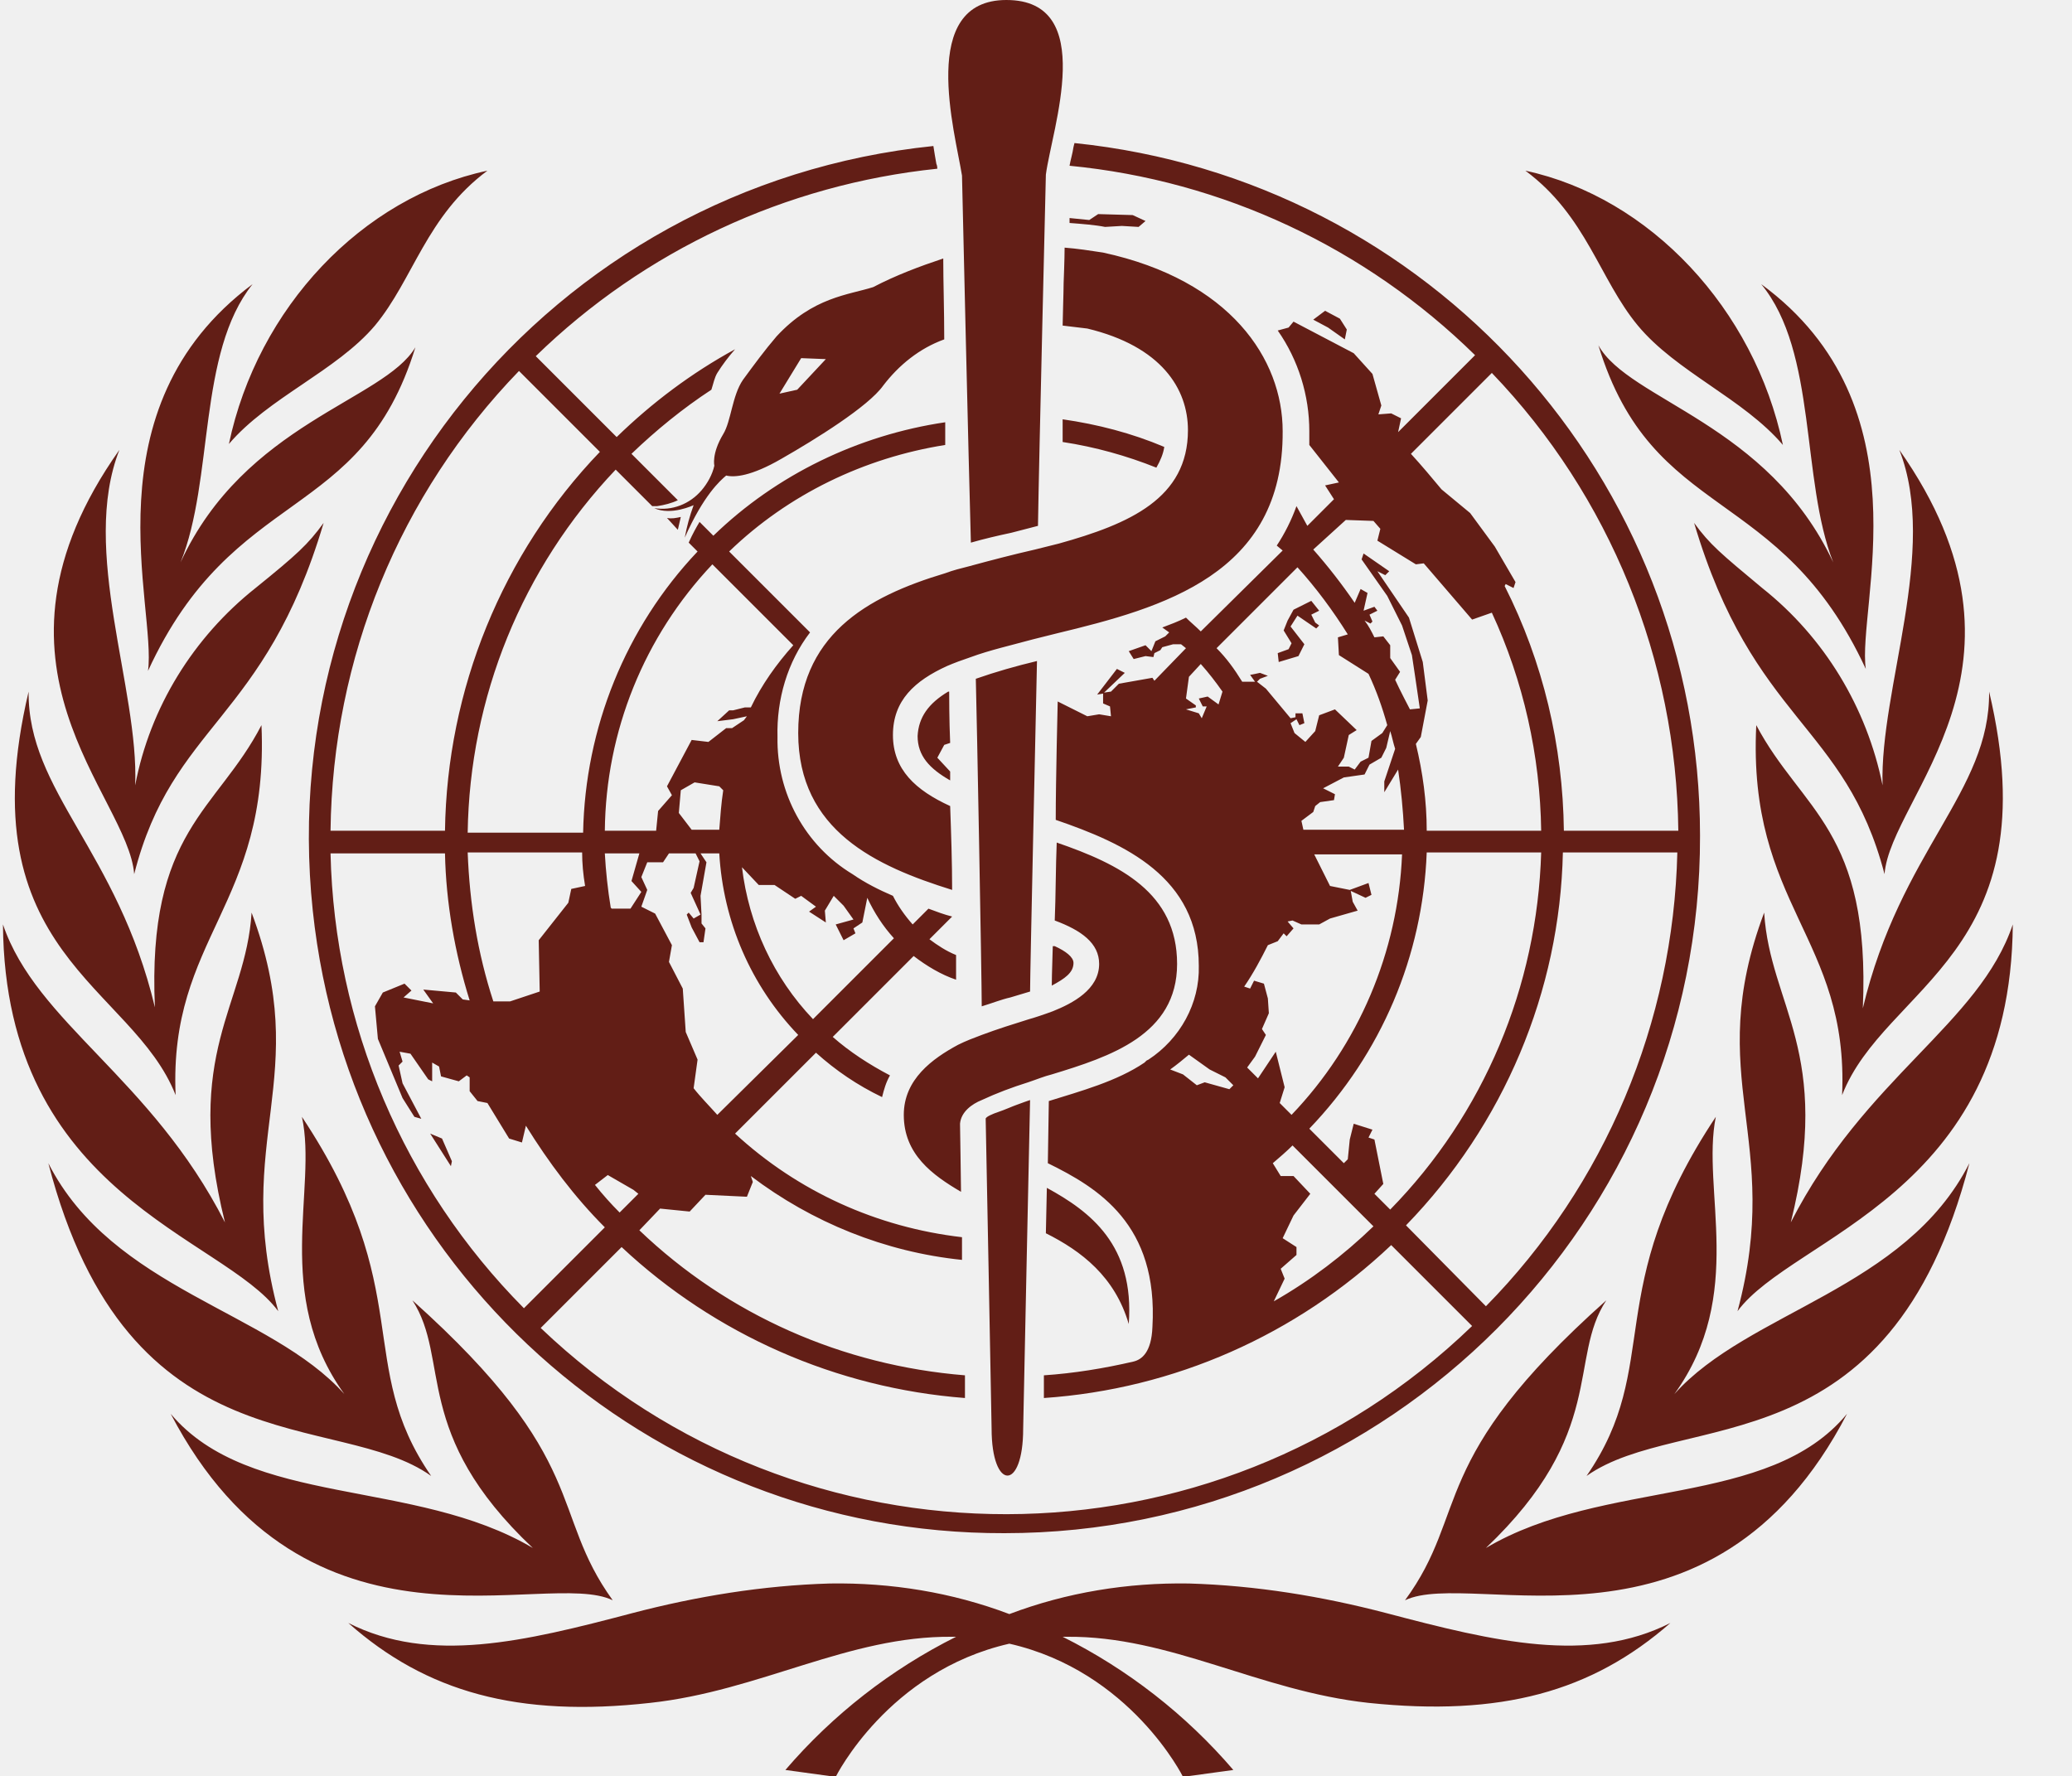
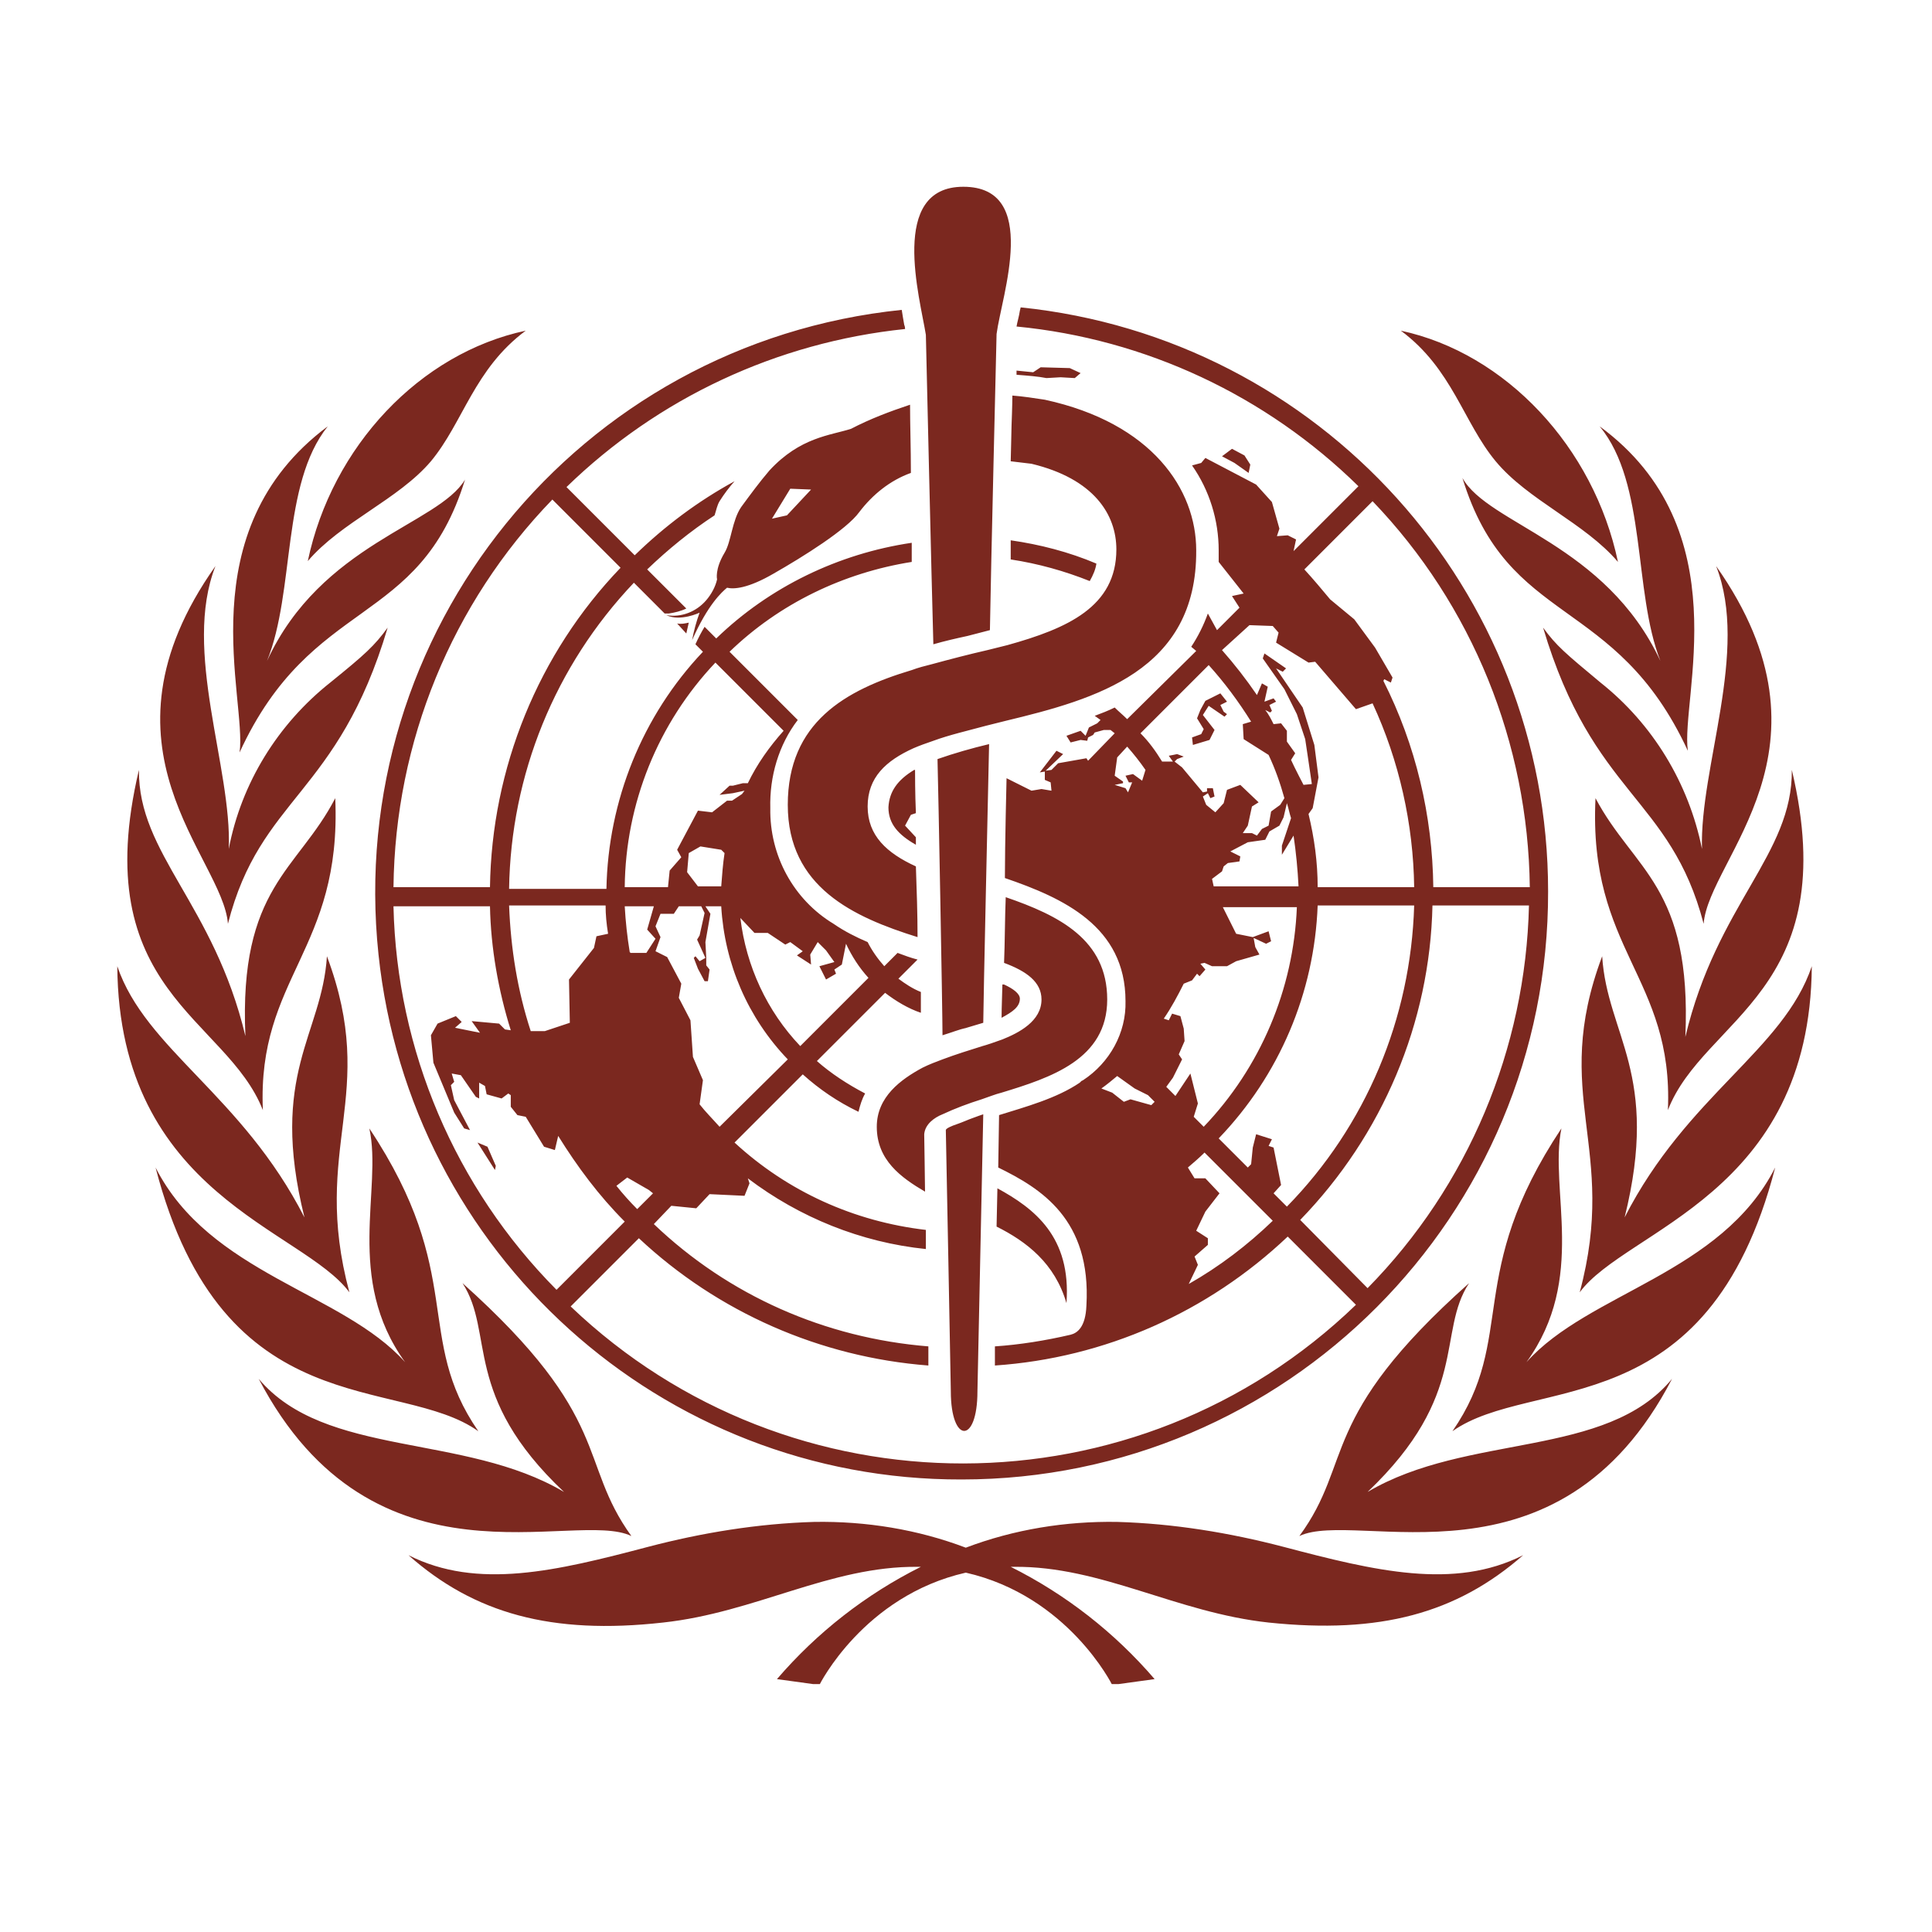
- <svg xmlns="http://www.w3.org/2000/svg" viewBox="0 0 210 180">
-   <path d="M102 0c-9 0-5.2 13.4-4.5 17.8 0 .2.7 30.3.9 37.2 1.4-.4 2.7-.7 4.1-1l2.7-.7c.1-6.7.8-35.4.8-35.6.6-4.6 5.3-17.7-4-17.7m-2.5 102c1-.3 2-.7 2.9-.9.7-.2 1.3-.4 2-.6 0-1.9.6-28.7.7-33.5-2.1.5-4.2 1.1-6.2 1.8.1 3.6.6 30.3.6 33.2m3.5 10c-.3.1-1.2.5-1.8.7s-1.3.5-1.3.7c0 0 .6 30.8.6 31.4 0 6.3 3.2 6.4 3.2 0 0-.4.7-33.3.7-33.3s-.9.3-1.4.5m-7.4-85.8c-2.4.8-4.8 1.7-7.1 2.9-2.5.8-6.1 1-9.8 5-1.2 1.4-2.3 2.9-3.4 4.4-1.1 1.6-1.2 4.2-2 5.5-1.2 2-.9 3.2-.9 3.2-.2.9-.7 1.8-1.3 2.5-1.2 1.4-3 2.1-4.8 1.8 1.7.8 4-.3 4-.3q-.6 1.65-.9 3.3c1.9-4.3 3.6-5.8 4.2-6.3.8.2 2.5.1 5.6-1.7 3.5-2 8.8-5.3 10.3-7.4 1.6-2.1 3.7-3.8 6.2-4.7 0-3-.1-5.8-.1-8.2M80.8 39.5l-1.8.4 2.2-3.6 2.5.1zM91.6 113c0 4 2.9 6.1 5.8 7.8 0-.7-.1-6.8-.1-6.9.1-1.2 1.2-2 2.2-2.4 1.5-.7 3.1-1.3 4.7-1.8.9-.3 1.6-.6 2.4-.8 5.9-1.8 12.7-4 12.7-11.2s-5.8-10.1-12.2-12.3c-.1 2.3-.1 5.6-.2 7.9 2.7 1 4.5 2.3 4.5 4.4 0 2.6-2.7 4-4.7 4.8-.8.3-2 .7-2.4.8-1.6.5-3.2 1-4.8 1.6-.8.3-1.6.6-2.4 1-2.6 1.4-5.5 3.5-5.5 7.1M130 43.7c0-7.3-5.3-15.3-18.2-18.1-1.3-.2-2.6-.4-3.9-.5 0 1.1-.1 3.6-.1 3.6 0 .8-.1 3.7-.1 4.3.8.1 1.7.2 2.5.3 7.5 1.8 10.2 6.1 10.2 10.3 0 6.9-5.9 9.5-13.1 11.5l-2.4.6c-2.2.5-4.5 1.1-6.7 1.7-.8.2-1.6.4-2.4.7-8 2.4-14.9 6.3-14.9 16.2s7.9 13.5 15.6 15.9c0-2.8-.1-5.7-.2-8.5-3.5-1.6-5.8-3.7-5.8-7.2s2.2-5.5 5.5-7q1.05-.45 2.4-.9c1.9-.7 4.1-1.2 6.3-1.8l2.4-.6c10.8-2.6 23-6 22.9-20.5M106 125c3.6 1.8 7 4.4 8.4 9.2.6-8-3.9-11.4-8.3-13.8zm60-92c3.9 4.7 10.7 7.4 14.7 12.1-2.9-13.8-13.5-25.1-26.1-27.8 6.2 4.6 7.5 11 11.4 15.7M15 68c8.7-18.9 21.6-14.9 27.1-32.8-3.2 5.4-17.3 7.7-23.8 21.8 3.4-8.4 1.7-21.2 7.3-28.2C8.7 41.4 15.9 61.6 15 68m15.6 45.2c1.6 7.3-3 18 4.3 28.1-7.5-8.4-23.5-10.6-30-23.4 8.1 31.3 29.3 24.9 38.8 31.7-7.8-11.3-1.4-18.8-13.1-36.4m-2.4 19.7c-4.7-17.5 3.6-23.6-2.7-40.4-.6 9.5-7 14.1-2.7 31.4C15.3 109.2 3.7 103.7.3 93.7c.2 27.5 22.3 31.6 27.9 39.2m33.9 29.3c-6.5-9-2.1-14.1-20.3-30.4 3.9 6-.1 13.5 12.2 25.1-12-7.1-28.7-4.1-36.7-13.6 13.8 26.4 38 15.6 44.8 18.9m88.5-5.3c12.3-11.7 8.3-19.2 12.2-25.1-18.3 16.3-13.8 21.4-20.4 30.4 6.9-3.3 31.1 7.5 44.8-18.9-7.9 9.6-24.6 6.5-36.6 13.6m19.1-15.6c7.3-10.1 2.7-20.7 4.2-28.1-11.7 17.6-5.3 25.1-13.1 36.4 9.6-6.8 30.7-.4 38.8-31.7-6.5 12.8-22.4 15-29.9 23.4m-29.2 22.2c-6.5-1.7-13.2-2.8-20-3-6.2-.1-12.4.9-18.2 3.1-5.8-2.2-12-3.2-18.2-3.1-6.8.2-13.5 1.3-20 3-11 2.9-20.5 5.2-28.8 1 7.9 7 17.2 9.6 30.6 8.1 11.1-1.2 20.1-6.8 30.6-6.7h.4c-6.6 3.3-12.5 7.9-17.3 13.5l5.1.7s5.3-10.7 17.6-13.5c12.3 2.8 17.6 13.5 17.6 13.5l5.1-.7c-4.8-5.6-10.7-10.2-17.3-13.5h.4c10.5-.1 19.5 5.5 30.6 6.7 13.4 1.4 22.6-1.1 30.6-8.1-8.3 4.2-17.8 1.9-28.8-1m-114-90c-4.5 8.7-11.6 10.7-10.8 28.6-3.8-15.9-12.9-21.9-12.8-32-6.3 26.6 10.5 29.7 14.9 40.9-.7-16 9.5-19.2 8.7-37.5M32.8 53c-1.6 2.2-2.7 3.2-6.9 6.6-6.3 5-10.7 12.1-12.2 20 .4-9.8-5.6-23.8-1.6-34-15.5 21.9.9 35 1.5 43C17.5 73.3 26.8 73.2 32.8 53m158 26.6c-1.6-7.9-5.9-15-12.2-20-4.2-3.5-5.3-4.4-6.9-6.6 6 20.2 15.3 20.3 19.3 35.6.6-7.9 17-21 1.5-43 4 10.2-2 24.2-1.7 34M204 93.7c-3.4 10.1-15 15.5-22.5 30.2 4.3-17.3-2.1-21.9-2.7-31.4-6.3 16.8 2 22.9-2.7 40.4 5.6-7.6 27.7-11.7 27.9-39.2m-26-20.2c-.9 18.3 9.4 21.5 8.7 37.5 4.3-11.1 21.2-14.3 14.9-40.9.1 10.2-9 16.1-12.8 32.1.8-18.1-6.2-20-10.8-28.7M38 33c3.9-4.7 5.2-11.1 11.4-15.7C36.7 20 26.1 31.2 23.2 45c4-4.7 10.9-7.4 14.8-12m124 2c5.5 18 18.4 14 27.1 32.8-.9-6.3 6.3-26.6-10.6-39 5.7 6.9 4 19.8 7.3 28.2-6.6-14.1-20.7-16.4-23.8-22m-44 10.3c-3.3-1.4-6.8-2.3-10.3-2.8v2.3c3.3.5 6.5 1.4 9.5 2.6.4-.7.7-1.4.8-2.1M115.4 23l.7-.6-1.3-.6-3.5-.1-.9.6-2-.2v.5c1.3.1 2.6.2 3.6.4l1.7-.1zm-6.6 74.6c0-.6-.8-1.2-1.9-1.7h-.2c0 .5-.1 2.8-.1 4 1.3-.7 2.2-1.3 2.2-2.3M68.7 53.7c.1-.4.2-.9.3-1.3-.5.1-.9.2-1.4.1zM52.6 37.6l8.2 8.2c-9.9 10.3-15.5 24.1-15.7 38.4H33.5c.2-17.5 7-34.1 19.1-46.6m-5 63.8-.7-.1-.7-.7-3.3-.3 1 1.4-3-.6.8-.7-.7-.7-2.2.9-.8 1.4.3 3.3 2.5 6 1.2 1.9.7.2-1.9-3.6-.4-1.8.4-.4-.3-1 1.1.2 1.8 2.6.4.2v-1.9l.7.4.2 1 1.8.5.8-.6.3.2v1.4l.8 1 1 .2 2.2 3.6 1.3.4.4-1.7c2.3 3.7 4.9 7.2 8 10.3l-8.2 8.2a67.67 67.67 0 0 1-19.6-46.1h11.6c.1 5 1 10.1 2.5 14.9m11.4-15c0 1.1.1 2.2.3 3.4l-1.4.3-.3 1.4-3 3.8.1 5.2-3 1H50c-1.6-4.9-2.4-9.9-2.6-15.1zm2.6 32.7 2.6 1.5.5.4-1.9 1.9c-.9-.9-1.7-1.8-2.5-2.8zm10.6-61.9 8.2 8.2c-1.7 1.9-3.2 4-4.3 6.3h-.6l-1.2.3h-.4l-1.2 1.1 1.6-.2 1.4-.3-.3.4-1.2.8h-.6l-1.8 1.4-1.7-.2-2.5 4.7.5.9-1.4 1.6-.2 2h-5.2c.1-10.1 4-19.7 10.9-27m8.4 33.9.6-.3 1.5 1.1-.7.5 1.7 1.1-.1-1.2.9-1.5 1 1 1 1.4-1.8.5.8 1.6 1.2-.7-.2-.5.9-.6.5-2.5c.7 1.5 1.6 2.9 2.7 4.1l-8.2 8.2c-4-4.2-6.5-9.6-7.2-15.4l1.7 1.8h1.6zm-11.8-8.7.2-2.3 1.4-.8 2.5.4.4.4c-.2 1.3-.3 2.7-.4 4h-2.8zm-3.8 8-1.1 1.7H62l-.1-.1c-.3-1.8-.5-3.7-.6-5.5h3.5l-.8 2.8zm7.7 22.6c-.8-.9-1.7-1.8-2.4-2.7l.4-2.9-1.2-2.8-.3-4.4-1.4-2.7.3-1.7-1.7-3.2-1.4-.7.6-1.7-.6-1.3.6-1.5h1.6l.6-.9h2.7l.4.8-.6 2.7-.3.5 1 2.2-.7.4-.5-.6-.2.2.5 1.3.8 1.5h.4l.2-1.4-.4-.5v-.9l-.1-1.9.6-3.4-.6-.9h1.9c.4 6.9 3.2 13.4 8 18.4zm69.8 11.2c9.9-10.2 15.6-23.7 15.9-37.8H170c-.4 17.2-7.3 33.7-19.4 46zm-3.2-3.2.9-1-.9-4.5-.6-.2.4-.8-1.9-.6-.4 1.6-.2 2-.4.4-3.5-3.5c7.3-7.6 11.5-17.5 11.9-28h11.6c-.4 13.6-5.8 26.5-15.3 36.2zm-10.2 10.9 1.1-2.3-.4-1 1.6-1.4v-.8l-1.4-.9 1.1-2.3 1.7-2.2-1.7-1.8h-1.3l-.8-1.3c.7-.6 1.4-1.2 2-1.8l8.2 8.2c-3 2.9-6.4 5.5-10.1 7.6m-1.6-22.6-1.1-1.1.8-1.1 1.1-2.2-.4-.6.7-1.6-.1-1.5-.4-1.5-1-.3-.4.8-.6-.2c.9-1.3 1.7-2.8 2.4-4.2l1-.4.6-.8.3.3.7-.8-.6-.7.5-.1.9.4h1.8l1.1-.6 2.8-.8-.5-.9-.2-1.1 1.5.7.6-.3-.3-1.2-1.9.7-2-.4-1.6-3.2h8.9c-.4 9.9-4.4 19.3-11.2 26.4l-1.2-1.2.5-1.6-.9-3.6zm-4.2-43.6 8.2-8.2c1.9 2.1 3.6 4.4 5.1 6.8l-1 .3.1 1.8 3 1.9c.8 1.7 1.4 3.4 1.9 5.2l-.5.8-1.1.8-.3 1.7-.8.4-.6.8-.6-.3h-1.1l.6-.9.5-2.3.8-.5-2.2-2.1-1.6.6-.4 1.6-1 1.1-1.1-.9-.4-1 .6-.4.3.6.5-.2-.2-1h-.7v.4l-.5.1-2.5-3-.9-.7.3-.3.8-.3-.8-.3s-.9.2-1 .2l.5.7h-1.3c-.8-1.3-1.6-2.4-2.6-3.4m1.3 44.7-2.5-.7-.8.3-1.4-1.1-1.3-.5c.7-.5 1.3-1 1.9-1.5l2.1 1.5 1.6.8.8.8zm-4.4-38.5 1-.2v-.2l-1-.7.3-2.2 1.2-1.3c.8.9 1.5 1.8 2.2 2.8l-.4 1.3-1.1-.8-.9.2.4.8h.4l-.5 1.2-.3-.5zm13.9 8 2.1-1.1 2.1-.3.5-1 1.2-.7.5-1 .4-1.7c.2.6.3 1.2.5 1.8l-1.1 3.3v1.1l1.4-2.3c.3 2 .5 4.1.6 6.1h-10.2l-.2-.9 1.2-.9.2-.6.5-.4 1.4-.2.1-.6zm2.3-27.2 2.8.1.7.8-.3 1.2 3.9 2.4.8-.1 4.9 5.7 2-.7c3.2 6.9 4.9 14.5 5 22.1h-11.6c0-3-.4-5.9-1.1-8.8l.5-.7.7-3.7-.5-3.9-1.4-4.5-3.2-4.7.8.4.4-.4-2.6-1.8-.2.6 2.6 3.7 1.5 3 1 3 .3 2 .5 3.4-1 .1s-1.1-2.1-1.5-3l.5-.8-1-1.4v-1.3l-.7-.9-.9.1c-.3-.6-.6-1.2-1-1.7l.6.3.2-.2-.3-.7.8-.4-.3-.4-1.1.4.4-1.8-.7-.4-.6 1.4q-1.95-2.85-4.2-5.4zm14.8-14.9c12 12.5 18.7 29.1 18.9 46.4h-11.6c-.1-8.6-2.1-17.1-6-24.8l.1-.2.8.4.2-.6-2.1-3.6L149 52l-2.9-2.4c-1-1.2-2-2.4-3.1-3.6zm-49.4 117.6c39 0 70.6-31.7 70.5-70.7 0-36.2-27.4-66.5-63.4-70.2l-.1.4c-.1.7-.3 1.3-.4 1.9 15.5 1.5 30 8.3 41.1 19.2l-7.8 7.8.3-1.4-1-.5-1.3.1.3-.9-.9-3.2-1.9-2.1-6.1-3.2-.5.6-1.1.3c2.1 3 3.2 6.6 3.2 10.2v1.4l3 3.8-1.4.3.9 1.4-2.7 2.7-1.1-2c-.5 1.4-1.2 2.8-2 4l.6.5-8.3 8.2c-.5-.5-1-.9-1.5-1.4-.8.4-1.6.7-2.4 1l.7.5-.4.4-1 .5-.4 1-.6-.6-1.7.6.5.8 1.2-.3.8.1.1-.4.6-.3.2-.3 1.1-.3h.8l.5.4L117 69l-.2-.3-3.4.6-.8.8-.7.1 2.1-2-.8-.4-2 2.6.6-.1v1l.7.3.1 1-1.2-.2-1.2.2-3-1.5s-.2 8-.2 12c7 2.4 14.5 5.8 14.5 14.8.1 3.8-1.9 7.4-5.1 9.5l-.2.1-.2.2c-2.8 1.9-6.5 2.9-9.7 3.9l-.1 6.3c5.1 2.5 11.2 6.2 10.6 16.6-.1 2.6-1.1 3.3-1.9 3.5-3 .7-6.1 1.2-9.1 1.4v2.3c13.2-.9 25.6-6.4 35.2-15.5l8.2 8.2c-26.3 25.4-68 25.4-94.4.2l8.2-8.2c9.5 8.9 21.8 14.3 34.8 15.3v-2.3c-12.4-1-24-6.1-33-14.7l2.1-2.2 3 .3 1.6-1.7 4.2.2.6-1.5-.2-.6c6.2 4.7 13.6 7.7 21.4 8.5v-2.3c-8.6-1-16.6-4.6-23-10.5l8.2-8.2c2 1.8 4.2 3.3 6.7 4.5.2-.8.4-1.5.8-2.2-2.1-1.1-4.1-2.4-5.8-3.9l8.2-8.2c1.3 1 2.8 1.9 4.3 2.4v-2.5c-1-.4-1.9-1-2.7-1.6l2.3-2.3c-.8-.2-1.6-.5-2.4-.8l-1.6 1.6c-.8-.9-1.5-1.9-2-2.9-1.4-.6-2.8-1.3-4.1-2.2-4.8-2.9-7.7-8.2-7.6-13.9-.1-3.8 1-7.6 3.3-10.6l-8.2-8.2c6-5.8 13.7-9.5 21.9-10.8v-2.3c-8.8 1.3-17.1 5.3-23.5 11.5l-1.4-1.4c-.3.5-.7 1.2-1.1 2.1l.9.9c-7.3 7.7-11.4 17.9-11.6 28.5H47.4c.2-13.7 5.5-26.8 15-36.8l3.7 3.7h.5c.7-.1 1.5-.3 2.1-.6L64 46c2.5-2.4 5.2-4.6 8.1-6.5.2-.6.3-1.2.6-1.7q.75-1.2 1.8-2.4c-4.4 2.4-8.4 5.4-12 8.9l-8.2-8.2c11-10.7 25.3-17.4 40.7-19 0-.3-.1-.5-.1-.5-.1-.6-.2-1.1-.3-1.8-38.9 4-67 38.7-62.9 77.5 3.8 35.9 34 63.2 70.1 63.1m34.7-122-.7-1.1-1.5-.8-1.2.9 1.5.8 1.7 1.2zm-7 32.8.1.9 2-.6.6-1.2-1.4-1.8.7-1.1 1.9 1.3.3-.3-.4-.3-.4-.8.8-.4-.8-1-1.8.9-.6 1.1-.4 1 .8 1.3-.3.6zm-83.8 52 .1-.5-1-2.3-1.2-.5zM93 74.6c0 2 1.2 3.3 3.3 4.5v-.9L95 76.8l.7-1.3.6-.2c-.1-2.3-.1-4.8-.1-5.2h-.1c-2 1.2-3 2.6-3.1 4.5" fill="#621e16" />
+ <svg xmlns="http://www.w3.org/2000/svg" width="600" viewBox="0 0 450 450" height="600" version="1.0">
+   <defs>
+     <clipPath id="a">
+       <path d="M27 43.5h396v348.75H27Zm0 0" />
+     </clipPath>
+   </defs>
+   <path fill="#fff" d="M-45-45h540v540H-45z" />
+   <path fill="#fff" d="M-45-45h540v540H-45z" />
+   <g clip-path="url(#a)">
+     <path fill="#7b281f" d="M224.371 43.5c-17.437 0-10.074 25.965-8.719 34.488 0 .387 1.356 58.707 1.743 72.078 2.714-.773 5.234-1.355 7.945-1.937l5.23-1.356c.196-12.984 1.551-68.59 1.551-68.98 1.164-8.91 10.27-34.293-7.75-34.293m-4.844 197.633c1.938-.582 3.875-1.36 5.618-1.746 1.359-.387 2.52-.774 3.875-1.16 0-3.684 1.164-55.61 1.359-64.91-4.07.968-8.14 2.132-12.016 3.488.196 6.976 1.164 58.707 1.164 64.328m6.782 19.375c-.582.191-2.325.969-3.489 1.355-1.16.387-2.52.969-2.52 1.356 0 0 1.165 59.68 1.165 60.84 0 12.207 6.2 12.402 6.2 0 0-.774 1.355-64.52 1.355-64.52s-1.743.582-2.711.969m-14.34-166.242c-4.649 1.546-9.297 3.293-13.754 5.617-4.844 1.55-11.82 1.937-18.988 9.687-2.325 2.715-4.457 5.621-6.59 8.528-2.13 3.097-2.325 8.136-3.875 10.656-2.325 3.875-1.742 6.2-1.742 6.2-.387 1.741-1.356 3.487-2.52 4.843-2.324 2.71-5.812 4.07-9.3 3.488 3.292 1.55 7.75-.582 7.75-.582a39.3 39.3 0 0 0-1.743 6.395c3.68-8.332 6.973-11.239 8.137-12.207 1.55.386 4.844.195 10.851-3.293 6.782-3.875 17.051-10.27 19.957-14.34 3.098-4.067 7.168-7.363 12.012-9.106 0-5.812-.195-11.238-.195-15.886m-28.676 25.77-3.484.773 4.261-6.977 4.844.195zm20.926 142.41c0 7.75 5.62 11.82 11.238 15.114 0-1.356-.191-13.176-.191-13.372.191-2.324 2.324-3.875 4.261-4.648 2.907-1.355 6.008-2.52 9.106-3.488 1.746-.582 3.101-1.164 4.652-1.551 11.43-3.488 24.606-7.75 24.606-21.7 0-13.952-11.239-19.57-23.637-23.831-.195 4.457-.195 10.851-.39 15.304 5.234 1.938 8.722 4.457 8.722 8.528 0 5.035-5.234 7.75-9.11 9.3-1.55.583-3.874 1.356-4.648 1.551-3.101.97-6.2 1.938-9.3 3.098-1.551.582-3.102 1.164-4.653 1.938-5.035 2.714-10.656 6.78-10.656 13.757m74.402-134.273c0-14.145-10.266-29.645-35.262-35.07-2.52-.387-5.039-.774-7.558-.97 0 2.134-.192 6.977-.192 6.977 0 1.547-.195 7.168-.195 8.332 1.55.192 3.293.387 4.844.579 14.531 3.488 19.765 11.82 19.765 19.957 0 13.37-11.433 18.406-25.382 22.285l-4.653 1.16c-4.261.969-8.718 2.133-12.98 3.293-1.551.39-3.102.777-4.649 1.36-15.5 4.648-28.87 12.202-28.87 31.386s15.308 26.156 30.226 30.809c0-5.426-.195-11.047-.387-16.47-6.781-3.1-11.238-7.171-11.238-13.952 0-6.782 4.262-10.657 10.656-13.563q2.034-.871 4.649-1.742c3.683-1.36 7.945-2.328 12.207-3.488l4.652-1.164c20.926-5.036 44.562-11.625 44.367-39.72m-46.5 157.524c6.977 3.489 13.563 8.528 16.277 17.825 1.16-15.5-7.558-22.086-16.082-26.739zm116.254-178.254c7.555 9.106 20.73 14.336 28.48 23.442-5.617-26.738-26.156-48.633-50.57-53.863 12.016 8.914 14.535 21.312 22.09 30.421m-292.57 67.813c16.855-36.621 41.847-28.871 52.508-63.55-6.204 10.46-33.524 14.917-46.118 42.237 6.59-16.277 3.297-41.078 14.145-54.64-32.742 24.414-18.793 63.554-20.535 75.953m30.222 87.578c3.102 14.145-5.812 34.875 8.332 54.445-14.53-16.273-45.53-20.539-58.125-45.34 15.692 60.649 56.77 48.247 75.176 61.422-15.113-21.894-2.71-36.425-25.383-70.527m-4.648 38.172c-9.106-33.91 6.976-45.727-5.23-78.277-1.165 18.406-13.563 27.316-5.235 60.835-14.531-28.48-37.004-39.136-43.594-58.511.387 53.281 43.207 61.226 54.059 75.953m65.684 56.77c-12.594-17.438-4.07-27.32-39.333-58.903 7.555 11.625-.195 26.156 23.637 48.633-23.25-13.758-55.61-7.945-71.11-26.352 26.74 51.153 73.63 30.227 86.806 36.621m171.472-10.27c23.832-22.667 16.082-37.202 23.64-48.632-35.456 31.582-26.738 41.465-39.527 58.902 13.372-6.394 60.258 14.532 86.805-36.62-15.308 18.6-47.664 12.593-70.918 26.35m37.008-30.226c14.144-19.57 5.234-40.105 8.14-54.445-22.671 34.102-10.269 48.633-25.382 70.527 18.597-13.175 59.48-.773 75.176-61.421-12.594 24.8-43.403 29.066-57.934 45.34m-56.574 43.015c-12.598-3.297-25.578-5.426-38.754-5.813-12.012-.195-24.024 1.743-35.262 6.004-11.238-4.261-23.25-6.199-35.265-6.004-13.176.387-26.157 2.516-38.75 5.813-21.313 5.617-39.72 10.074-55.801 1.937 15.304 13.563 33.324 18.598 59.289 15.692 21.508-2.324 38.945-13.172 59.289-12.98h.773a107.6 107.6 0 0 0-33.52 26.156l9.884 1.359s10.27-20.734 34.101-26.16c23.832 5.426 34.102 26.16 34.102 26.16l9.879-1.36a107.6 107.6 0 0 0-33.52-26.156h.777c20.344-.191 37.782 10.657 59.29 12.98 25.96 2.716 43.789-2.128 59.289-15.69-16.082 8.136-34.489 3.68-55.801-1.938M78.086 185.91c-8.719 16.86-22.477 20.735-20.926 55.414-7.363-30.804-24.996-42.43-24.8-62-12.208 51.54 20.343 57.543 28.867 79.246-1.356-31 18.41-37.203 16.859-72.66m12.207-39.719c-3.102 4.262-5.234 6.2-13.371 12.79-12.207 9.687-20.73 23.44-23.637 38.75.774-18.989-10.851-46.114-3.101-65.88-30.032 42.434 1.742 67.817 2.906 83.317 7.558-29.645 25.578-29.84 37.203-68.977m306.133 51.54c-3.098-15.31-11.43-29.063-23.637-38.75-8.137-6.782-10.27-8.528-13.371-12.79 11.625 39.137 29.644 39.332 37.394 68.977 1.165-15.305 32.942-40.688 2.907-83.316 7.754 19.765-3.875 46.89-3.293 65.878m25.578 27.32c-6.59 19.571-29.067 30.032-43.598 58.512 8.332-33.519-4.066-42.43-5.23-60.835-12.207 32.55 3.875 44.367-5.23 78.277 10.847-14.727 53.667-22.672 54.058-75.953m-50.379-39.14c-1.742 35.456 18.215 41.66 16.86 72.66 8.327-21.509 41.074-27.708 28.867-79.247.195 19.762-17.438 31.196-24.801 62.196 1.55-35.07-12.012-38.75-20.926-55.61m-271.258-78.469c7.555-9.109 10.074-21.507 22.086-30.421-24.605 5.23-45.144 26.933-50.762 53.671 7.75-9.109 21.118-14.34 28.676-23.25m240.258 3.875c10.656 34.875 35.652 27.125 52.508 63.551-1.742-12.207 12.207-51.539-20.54-75.566 11.048 13.37 7.75 38.363 14.145 54.64-12.789-27.32-40.105-31.777-46.113-42.625m-85.254 19.957c-6.394-2.714-13.176-4.457-19.957-5.425v4.457c6.395.968 12.594 2.71 18.406 5.035.778-1.356 1.36-2.711 1.551-4.067m-5.035-43.21 1.355-1.16-2.52-1.165-6.78-.191-1.746 1.16-3.875-.387v.97c2.52.194 5.039.386 6.976.772l3.293-.19Zm-12.79 144.542c0-1.16-1.55-2.324-3.683-3.292h-.386c0 .968-.192 5.425-.192 7.75 2.516-1.356 4.262-2.52 4.262-4.458m-77.695-85.058c.191-.774.386-1.742.578-2.52-.97.196-1.743.387-2.711.196Zm-31.196-31.195 15.887 15.89c-19.18 19.957-30.031 46.696-30.418 74.403H91.648c.387-33.91 13.563-66.075 37.008-90.293m-9.687 123.617-1.36-.196-1.355-1.355-6.395-.582 1.938 2.715-5.813-1.164 1.551-1.356-1.355-1.355-4.262 1.742-1.55 2.715.581 6.394 4.844 11.625 2.324 3.68 1.356.387-3.68-6.973-.777-3.488.777-.778-.582-1.937 2.133.39 3.484 5.036.777.386v-3.68l1.356.774.387 1.938 3.488.968 1.55-1.16.583.387v2.711l1.547 1.937 1.937.391 4.266 6.973 2.52.777.773-3.297c4.457 7.172 9.492 13.953 15.5 19.957l-15.887 15.89a131.1 131.1 0 0 1-37.977-89.323h22.477c.191 9.691 1.938 19.57 4.844 28.87m22.086-29.062c0 2.13.195 4.262.582 6.586l-2.711.582-.582 2.715-5.813 7.36.192 10.078-5.813 1.937h-3.293c-3.101-9.496-4.648-19.184-5.039-29.258Zm5.039 63.36 5.039 2.906.969.773-3.684 3.68a65 65 0 0 1-4.844-5.422Zm20.539-119.938 15.887 15.887c-3.293 3.683-6.2 7.754-8.333 12.207h-1.16l-2.328.582h-.773l-2.324 2.133 3.097-.387 2.715-.582-.582.773-2.324 1.551h-1.164l-3.489 2.711-3.292-.387-4.844 9.11.969 1.742-2.711 3.102-.391 3.875h-10.074a77.14 77.14 0 0 1 21.12-52.317m16.274 65.684 1.164-.582 2.907 2.132-1.356.97 3.293 2.132-.195-2.328 1.746-2.906 1.937 1.937 1.938 2.715-3.488.969 1.55 3.097 2.325-1.355-.387-.969 1.742-1.16.969-4.844c1.355 2.907 3.101 5.618 5.23 7.942l-15.886 15.89c-7.75-8.14-12.594-18.601-13.95-29.84l3.293 3.489h3.102Zm-22.863-16.856.387-4.457 2.715-1.55 4.843.777.774.773c-.387 2.52-.582 5.23-.774 7.75h-5.425Zm-7.363 15.5-2.13 3.293h-3.683l-.191-.191a100 100 0 0 1-1.164-10.66h6.781l-1.55 5.425Zm14.922 43.79c-1.551-1.747-3.297-3.489-4.653-5.231l.778-5.621-2.329-5.426-.578-8.523-2.715-5.23.583-3.298-3.293-6.199-2.715-1.356 1.164-3.292-1.164-2.52 1.164-2.906h3.101l1.16-1.746h5.23l.778 1.55-1.164 5.235-.582.969 1.938 4.261-1.356.774-.969-1.16-.386.386.969 2.52 1.55 2.906h.774l.386-2.715-.773-.969v-1.742l-.195-3.683 1.164-6.586-1.164-1.746h3.683c.774 13.37 6.2 25.964 15.5 35.652Zm135.242 21.699c19.18-19.762 30.222-45.918 30.804-73.239h22.477c-.773 33.324-14.145 65.297-37.59 89.13Zm-6.203-6.2 1.746-1.937-1.746-8.719-1.16-.387.773-1.55-3.68-1.164-.777 3.101-.387 3.875-.773.774-6.782-6.782c14.145-14.722 22.282-33.906 23.055-54.25h22.477c-.774 26.352-11.239 51.344-29.645 70.14Zm-19.762 21.121 2.133-4.457-.778-1.937 3.102-2.715v-1.547l-2.715-1.746 2.133-4.457 3.293-4.262-3.293-3.488h-2.52l-1.55-2.52c1.359-1.16 2.714-2.324 3.875-3.484l15.89 15.887c-5.812 5.617-12.402 10.656-19.57 14.726m-3.102-43.789-2.129-2.132 1.551-2.133 2.13-4.262-.774-1.16 1.355-3.102-.195-2.906-.774-2.906-1.937-.582-.774 1.55-1.164-.386c1.743-2.52 3.293-5.426 4.649-8.14l1.937-.774 1.164-1.551.582.582 1.356-1.55-1.164-1.356.969-.196 1.746.778h3.488l2.129-1.164 5.426-1.551-.97-1.742-.386-2.133 2.906 1.36 1.164-.583-.582-2.328-3.683 1.36-3.875-.778-3.098-6.199h17.242c-.773 19.184-8.523 37.394-21.699 51.152l-2.324-2.324.969-3.101-1.746-6.977Zm-8.136-84.48 15.886-15.887c3.684 4.07 6.977 8.524 9.883 13.176l-1.937.582.195 3.488 5.812 3.68c1.551 3.293 2.711 6.586 3.68 10.074l-.969 1.55-2.128 1.552-.583 3.293-1.55.773-1.164 1.55-1.16-.581h-2.133l1.164-1.742.968-4.457 1.551-.97-4.265-4.065-3.098 1.16-.777 3.101-1.938 2.13-2.129-1.743-.777-1.938 1.164-.773.582 1.16.969-.387-.39-1.937h-1.356v.773l-.97.196-4.843-5.813-1.742-1.355.582-.582 1.547-.582-1.547-.582s-1.746.39-1.938.39l.97 1.356h-2.52c-1.551-2.52-3.102-4.653-5.04-6.59m2.52 86.61-4.844-1.356-1.55.582-2.711-2.133-2.52-.969c1.356-.969 2.52-1.937 3.68-2.906l4.07 2.906 3.102 1.551 1.547 1.55Zm-8.527-74.594 1.937-.391v-.387l-1.937-1.355.582-4.262 2.324-2.52a58 58 0 0 1 4.266 5.426l-.778 2.52-2.129-1.551-1.746.387.778 1.55h.773l-.969 2.325-.582-.97Zm26.933 15.5 4.07-2.133 4.067-.582.969-1.938 2.328-1.355.969-1.938.773-3.293c.387 1.16.582 2.324.969 3.488l-2.133 6.395v2.129l2.715-4.457c.582 3.875.969 7.945 1.16 11.82h-19.762l-.386-1.742 2.324-1.746.387-1.16.968-.778 2.715-.386.192-1.164Zm4.457-52.704 5.426.196 1.356 1.547-.582 2.328 7.558 4.648 1.547-.191 9.496 11.043 3.875-1.356c6.2 13.367 9.492 28.094 9.688 42.82H306.91c0-5.812-.773-11.433-2.129-17.05l.969-1.36 1.355-7.168-.968-7.554-2.715-8.719-6.2-9.11 1.551.778.774-.777-5.035-3.485-.387 1.16 5.035 7.168 2.906 5.813 1.938 5.812.582 3.88.969 6.585-1.938.196s-2.133-4.07-2.906-5.813l.969-1.55-1.938-2.716v-2.52l-1.355-1.741-1.746.195c-.579-1.164-1.16-2.328-1.938-3.297l1.164.582.387-.387-.582-1.355 1.55-.777-.581-.774-2.13.774.774-3.485-1.355-.777-1.164 2.715a107 107 0 0 0-8.137-10.465Zm28.676-28.87c23.25 24.222 36.23 56.386 36.621 89.906h-22.476c-.196-16.665-4.07-33.133-11.625-48.055l.191-.387 1.55.777.388-1.164-4.067-6.976-4.844-6.586-5.62-4.652c-1.938-2.325-3.876-4.649-6.005-6.973Zm-95.715 227.859c75.563 0 136.793-61.422 136.598-136.985 0-70.14-53.09-128.851-122.844-136.02l-.191.778c-.195 1.356-.582 2.516-.777 3.68 30.035 2.906 58.128 16.082 79.636 37.203l-15.113 15.113.582-2.715-1.937-.968-2.52.195.582-1.746-1.746-6.2-3.68-4.07-11.82-6.199-.969 1.164-2.133.582c4.07 5.813 6.203 12.785 6.203 19.762v2.71l5.813 7.364-2.715.582 1.746 2.711-5.234 5.234-2.13-3.875a36.3 36.3 0 0 1-3.874 7.75l1.16.97-16.082 15.886c-.969-.969-1.937-1.742-2.906-2.711-1.547.773-3.098 1.355-4.649 1.937l1.356.97-.774.773-1.937.968-.777 1.938-1.16-1.164-3.294 1.164.97 1.55 2.323-.581 1.551.195.192-.777 1.164-.582.386-.579 2.133-.582h1.547l.969.774-6.2 6.394-.386-.582-6.586 1.164-1.55 1.551-1.356.192 4.066-3.875-1.55-.774-3.876 5.04 1.164-.196v1.937l1.356.582.195 1.938-2.324-.387-2.328.387-5.813-2.906s-.386 15.5-.386 23.25c13.562 4.648 28.093 11.238 28.093 28.676.196 7.363-3.68 14.34-9.879 18.406l-.39.195-.387.387c-5.426 3.68-12.594 5.617-18.793 7.554l-.195 12.207c9.883 4.844 21.703 12.016 20.539 32.165-.195 5.039-2.133 6.394-3.68 6.78-5.812 1.356-11.82 2.325-17.633 2.716v4.457c25.575-1.746 49.602-12.403 68.203-30.035l15.887 15.89c-50.957 49.211-131.754 49.211-182.906.387l15.887-15.89c18.406 17.245 42.238 27.71 67.43 29.648v-4.457c-24.028-1.938-46.505-11.82-63.942-28.485l4.07-4.261 5.813.582 3.097-3.293 8.141.386 1.16-2.906-.387-1.164c12.012 9.106 26.352 14.918 41.465 16.469v-4.457c-16.664-1.938-32.164-8.91-44.562-20.344l15.887-15.887c3.875 3.489 8.136 6.395 12.98 8.719.387-1.55.777-2.906 1.55-4.262-4.07-2.132-7.945-4.652-11.237-7.558l15.886-15.887c2.52 1.938 5.426 3.68 8.332 4.648v-4.843c-1.937-.774-3.68-1.938-5.23-3.098l4.457-4.457c-1.55-.387-3.102-.969-4.653-1.55l-3.097 3.1c-1.55-1.745-2.906-3.683-3.875-5.62-2.715-1.16-5.426-2.52-7.945-4.262-9.301-5.617-14.918-15.887-14.727-26.934-.191-7.359 1.937-14.722 6.394-20.535l-15.886-15.89c11.625-11.239 26.543-18.407 42.433-20.926v-4.457c-17.05 2.52-33.132 10.27-45.535 22.285l-2.71-2.715a37 37 0 0 0-2.134 4.07l1.747 1.743c-14.145 14.921-22.09 34.683-22.477 55.222h-22.672c.39-26.547 10.66-51.926 29.067-71.304l7.167 7.171h.97c1.355-.195 2.905-.582 4.07-1.164l-9.11-9.105c4.844-4.652 10.078-8.914 15.696-12.594.386-1.164.582-2.328 1.164-3.297a36 36 0 0 1 3.488-4.648c-8.528 4.648-16.278 10.46-23.254 17.246l-15.887-15.89c21.313-20.731 49.02-33.712 78.86-36.813 0-.582-.196-.969-.196-.969-.191-1.164-.386-2.133-.582-3.488-75.37 7.75-129.816 74.984-121.87 150.16 7.362 69.559 65.878 122.457 135.823 122.262m67.235-236.383-1.36-2.133-2.906-1.547-2.324 1.742 2.906 1.551 3.293 2.324Zm-13.567 63.55.196 1.747 3.875-1.164 1.164-2.325-2.715-3.488 1.355-2.133 3.684 2.52.582-.582-.777-.578-.774-1.551 1.551-.777-1.55-1.938-3.49 1.746-1.163 2.13-.774 1.937 1.551 2.52-.582 1.163ZM115.285 272.52l.195-.97-1.937-4.456-2.324-.969Zm91.649-84.477c0 3.875 2.324 6.394 6.394 8.719v-1.746l-2.52-2.711 1.356-2.52 1.164-.387c-.195-4.457-.195-9.3-.195-10.074h-.196c-3.875 2.324-5.812 5.035-6.003 8.719" />
+   </g>
</svg>
